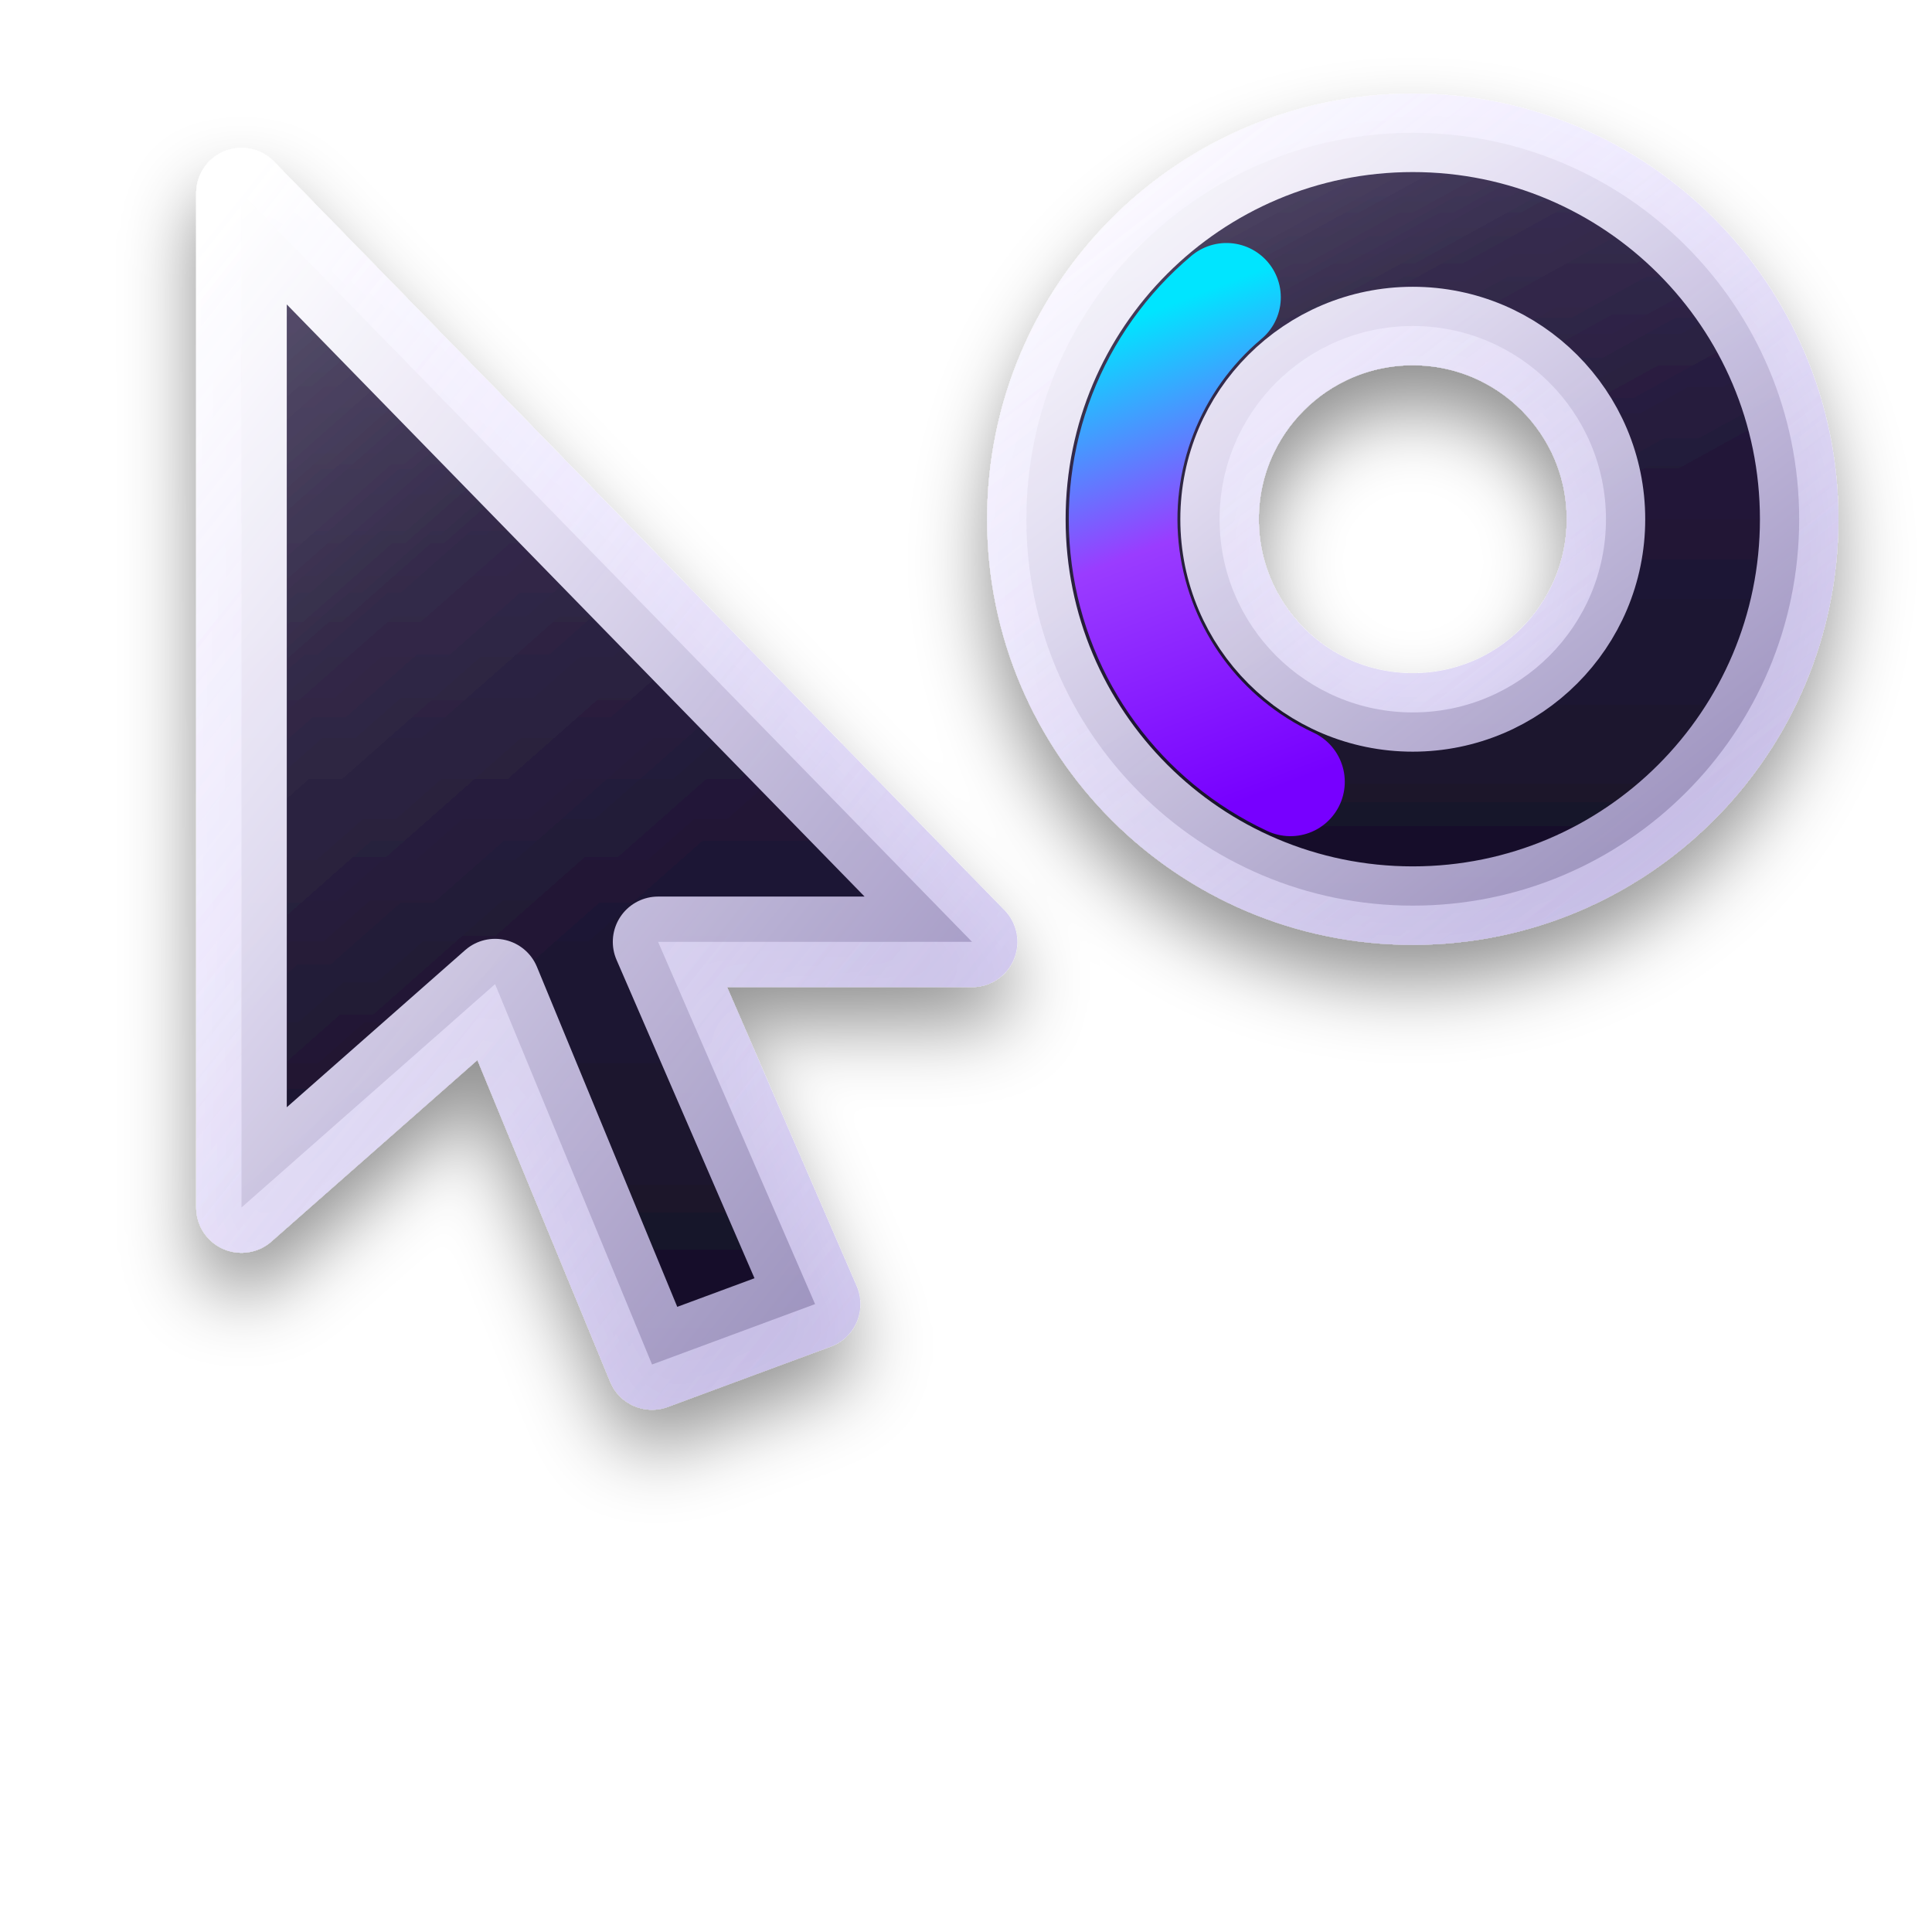
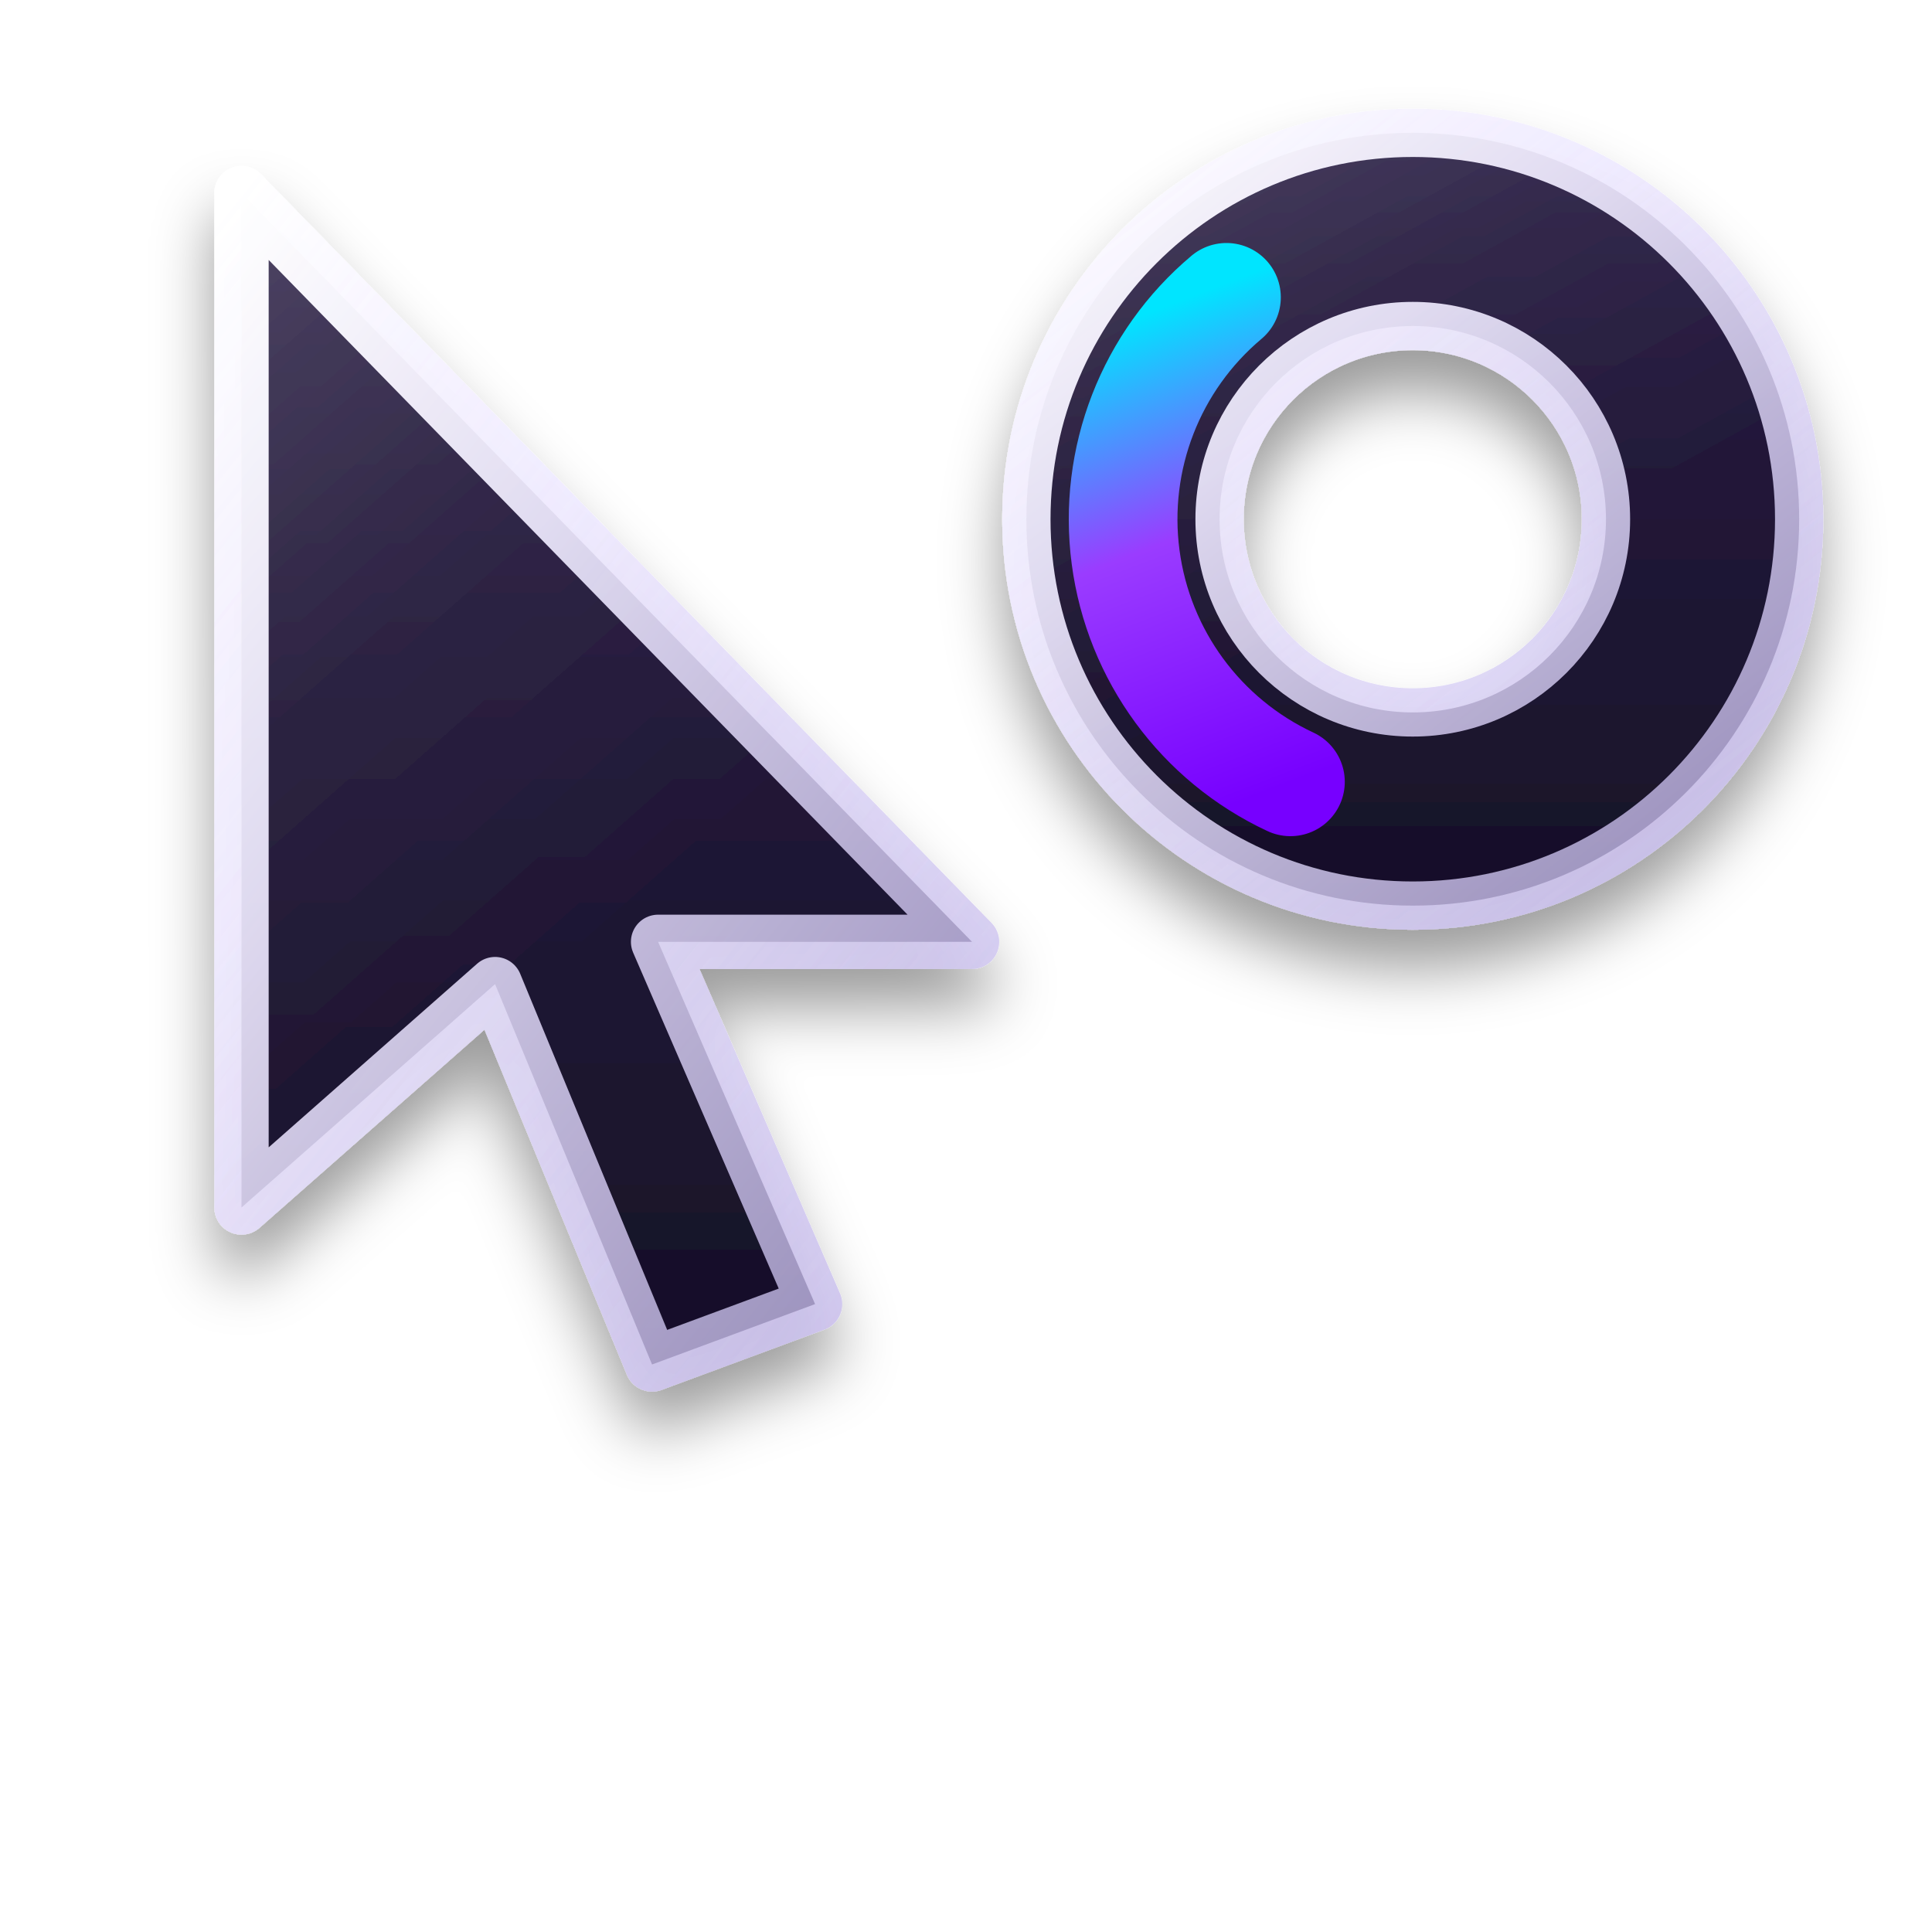
<svg xmlns="http://www.w3.org/2000/svg" xmlns:xlink="http://www.w3.org/1999/xlink" width="32" height="32" viewBox="0 0 32 32">
  <defs>
    <linearGradient id="body" x1="0" y1="0" x2="0" y2="1">
      <stop offset="0" stop-color="#2a1f45" />
      <stop offset="1" stop-color="#171028" />
    </linearGradient>
    <linearGradient id="edge" x1="0" y1="0" x2=".78" y2="1">
      <stop offset="0" stop-color="#ffffff" />
      <stop offset=".38" stop-color="#efeaff" stop-opacity=".92" />
      <stop offset="1" stop-color="#c6bbec" stop-opacity=".76" />
    </linearGradient>
    <linearGradient id="sheen" x1="0" y1="0" x2=".55" y2="1">
-       <stop offset="0" stop-color="#ffffff" stop-opacity=".26" />
-       <stop offset=".36" stop-color="#ffffff" stop-opacity=".07" />
+       <stop offset="0" stop-color="#ffffff" stop-opacity=".17" />
+       <stop offset=".36" stop-color="#ffffff" stop-opacity=".05" />
      <stop offset=".7" stop-color="#ffffff" stop-opacity="0" />
    </linearGradient>
    <linearGradient id="live" x1="0" y1="0" x2="1" y2="1">
      <stop offset="0" stop-color="#7700ff" />
      <stop offset=".55" stop-color="#9a3cff" />
      <stop offset="1" stop-color="#00e5ff" />
    </linearGradient>
    <filter id="drop" x="-45%" y="-45%" width="190%" height="190%">
-       <feDropShadow dx="0" dy=".7" stdDeviation=".6" flood-color="#04020a" flood-opacity=".45" />
+       <feDropShadow dx="0" dy=".7" stdDeviation=".5" flood-color="#04020a" flood-opacity=".4" />
    </filter>
    <path id="s0" d="M4 3.2 4 20 8.2 16.3 10.8 22.6 13.5 21.6 10.9 15.6 16.1 15.6Z" />
    <path id="s1" d="M17.0 8.6a6.4 6.4 0 1 0 12.8 0a6.4 6.4 0 1 0 -12.8 0ZM20.2 8.6a3.2 3.2 0 1 0 6.4 0a3.2 3.2 0 1 0 -6.4 0Z" fill-rule="evenodd" />
  </defs>
  <g filter="url(#drop)">
-     <use xlink:href="#s0" fill="url(#body)" stroke="url(#edge)" stroke-width="1.5" stroke-linejoin="round" />
+     <use xlink:href="#s0" fill="url(#body)" stroke="url(#edge)" stroke-width="0.9" stroke-linejoin="round" />
    <use xlink:href="#s0" fill="url(#sheen)" />
-     <use xlink:href="#s1" fill="url(#body)" stroke="url(#edge)" stroke-width="1.3" stroke-linejoin="round" />
+     <use xlink:href="#s1" fill="url(#body)" stroke="url(#edge)" stroke-width="0.8" stroke-linejoin="round" />
    <use xlink:href="#s1" fill="url(#sheen)" />
  </g>
  <g transform="rotate(210 23.4 8.6)">
    <path d="M22.98 3.82A4.8 4.8 0 0 1 27.91 10.24" fill="none" stroke="url(#live)" stroke-width="1.8" stroke-linecap="round" />
  </g>
</svg>
